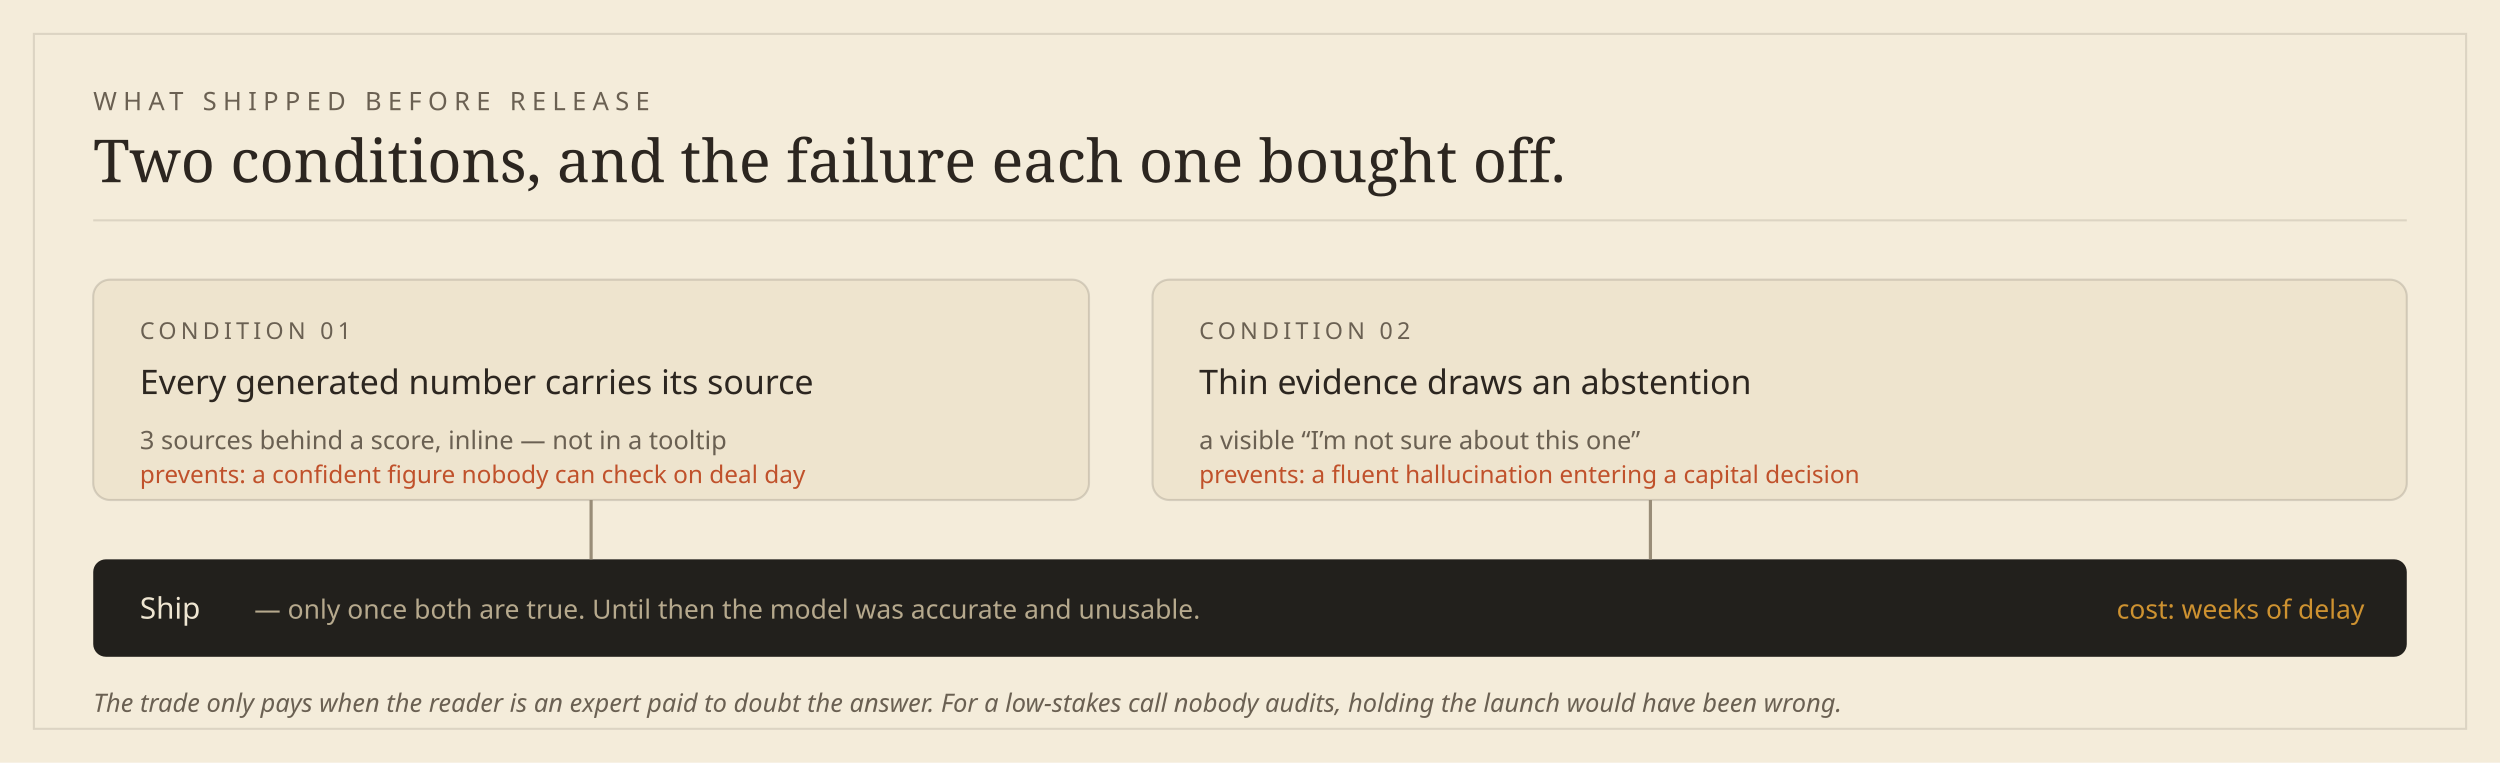
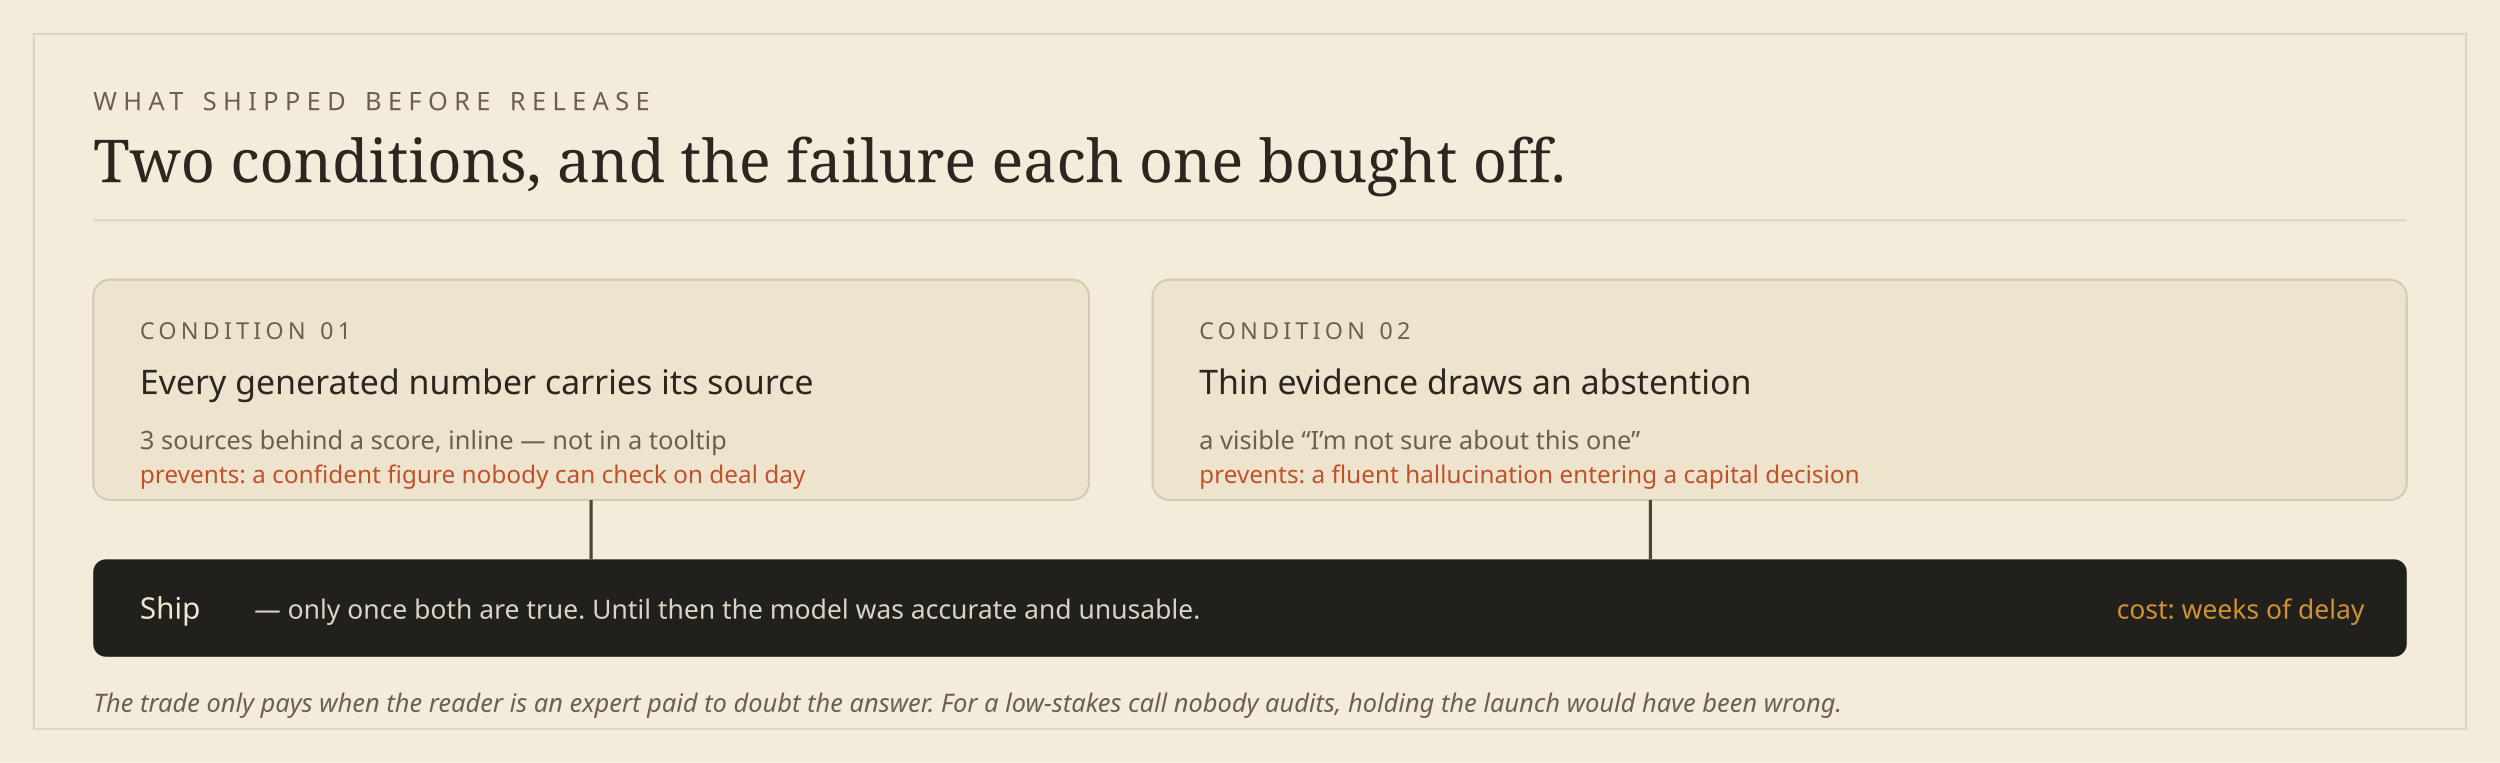
<svg xmlns="http://www.w3.org/2000/svg" viewBox="0 0 1180 360" role="img" aria-label="Launch gate diagram: two conditions — every claim carries a cited source, and thin evidence draws an abstention — each shown with the failure it prevents, gating the release.">
  <rect width="1180" height="360" fill="#F4ECDA" />
  <rect x="16" y="16" width="1148" height="328" fill="none" stroke="rgba(44,38,32,0.12)" />
  <style>
    .hd2{font-family:Georgia,serif;fill:#2C2620}
    .lb2{font-family:'IBM Plex Sans',sans-serif;fill:#6A6052}
    .ik2{font-family:'IBM Plex Sans',sans-serif;fill:#2C2620}
    .em2{font-family:'IBM Plex Sans',sans-serif;fill:#C0512B}
  </style>
  <text x="44" y="52" class="lb2" font-size="12" letter-spacing="3">WHAT SHIPPED BEFORE RELEASE</text>
  <text x="44" y="86" class="hd2" font-size="28">Two conditions, and the failure each one bought off.</text>
  <line x1="44" y1="104" x2="1136" y2="104" stroke="rgba(44,38,32,0.12)" />
  <rect x="44" y="132" width="470" height="104" rx="8" fill="#EEE4CE" stroke="rgba(44,38,32,.16)" />
  <text x="66" y="160" class="lb2" font-size="11" letter-spacing="2">CONDITION 01</text>
  <text x="66" y="186" class="ik2" font-size="16">Every generated number carries its source</text>
  <text x="66" y="212" class="lb2" font-size="12">3 sources behind a score, inline — not in a tooltip</text>
  <text x="66" y="228" class="em2" font-size="11.5">prevents: a confident figure nobody can check on deal day</text>
  <rect x="544" y="132" width="592" height="104" rx="8" fill="#EEE4CE" stroke="rgba(44,38,32,.16)" />
  <text x="566" y="160" class="lb2" font-size="11" letter-spacing="2">CONDITION 02</text>
  <text x="566" y="186" class="ik2" font-size="16">Thin evidence draws an abstention</text>
  <text x="566" y="212" class="lb2" font-size="12">a visible “I’m not sure about this one”</text>
  <text x="566" y="228" class="em2" font-size="11.5">prevents: a fluent hallucination entering a capital decision</text>
  <rect x="44" y="264" width="1092" height="46" rx="6" fill="#22201C" />
  <text x="66" y="292" fill="#EFE6D2" font-family="'IBM Plex Sans',sans-serif" font-size="14">Ship</text>
-   <text x="120" y="292" fill="#B6A98D" font-family="'IBM Plex Sans',sans-serif" font-size="12.5">— only once both are true. Until then the model was accurate and unusable.</text>
+   <text x="120" y="292" fill="#DAD4C6" font-family="'IBM Plex Sans',sans-serif" font-size="12.5">— only once both are true. Until then the model was accurate and unusable.</text>
  <text x="1116" y="292" fill="#CE9230" font-family="'IBM Plex Sans',sans-serif" font-size="12.5" text-anchor="end">cost: weeks of delay</text>
-   <g stroke="#998D78" stroke-width="1.5" fill="none">
+   <g stroke="#494338" stroke-width="1.5" fill="none">
    <path d="M 279 236 V 264" />
    <path d="M 779 236 V 264" />
  </g>
  <text x="44" y="336" class="lb2" font-size="12" font-style="italic">The trade only pays when the reader is an expert paid to doubt the answer. For a low-stakes call nobody audits, holding the launch would have been wrong.</text>
</svg>
